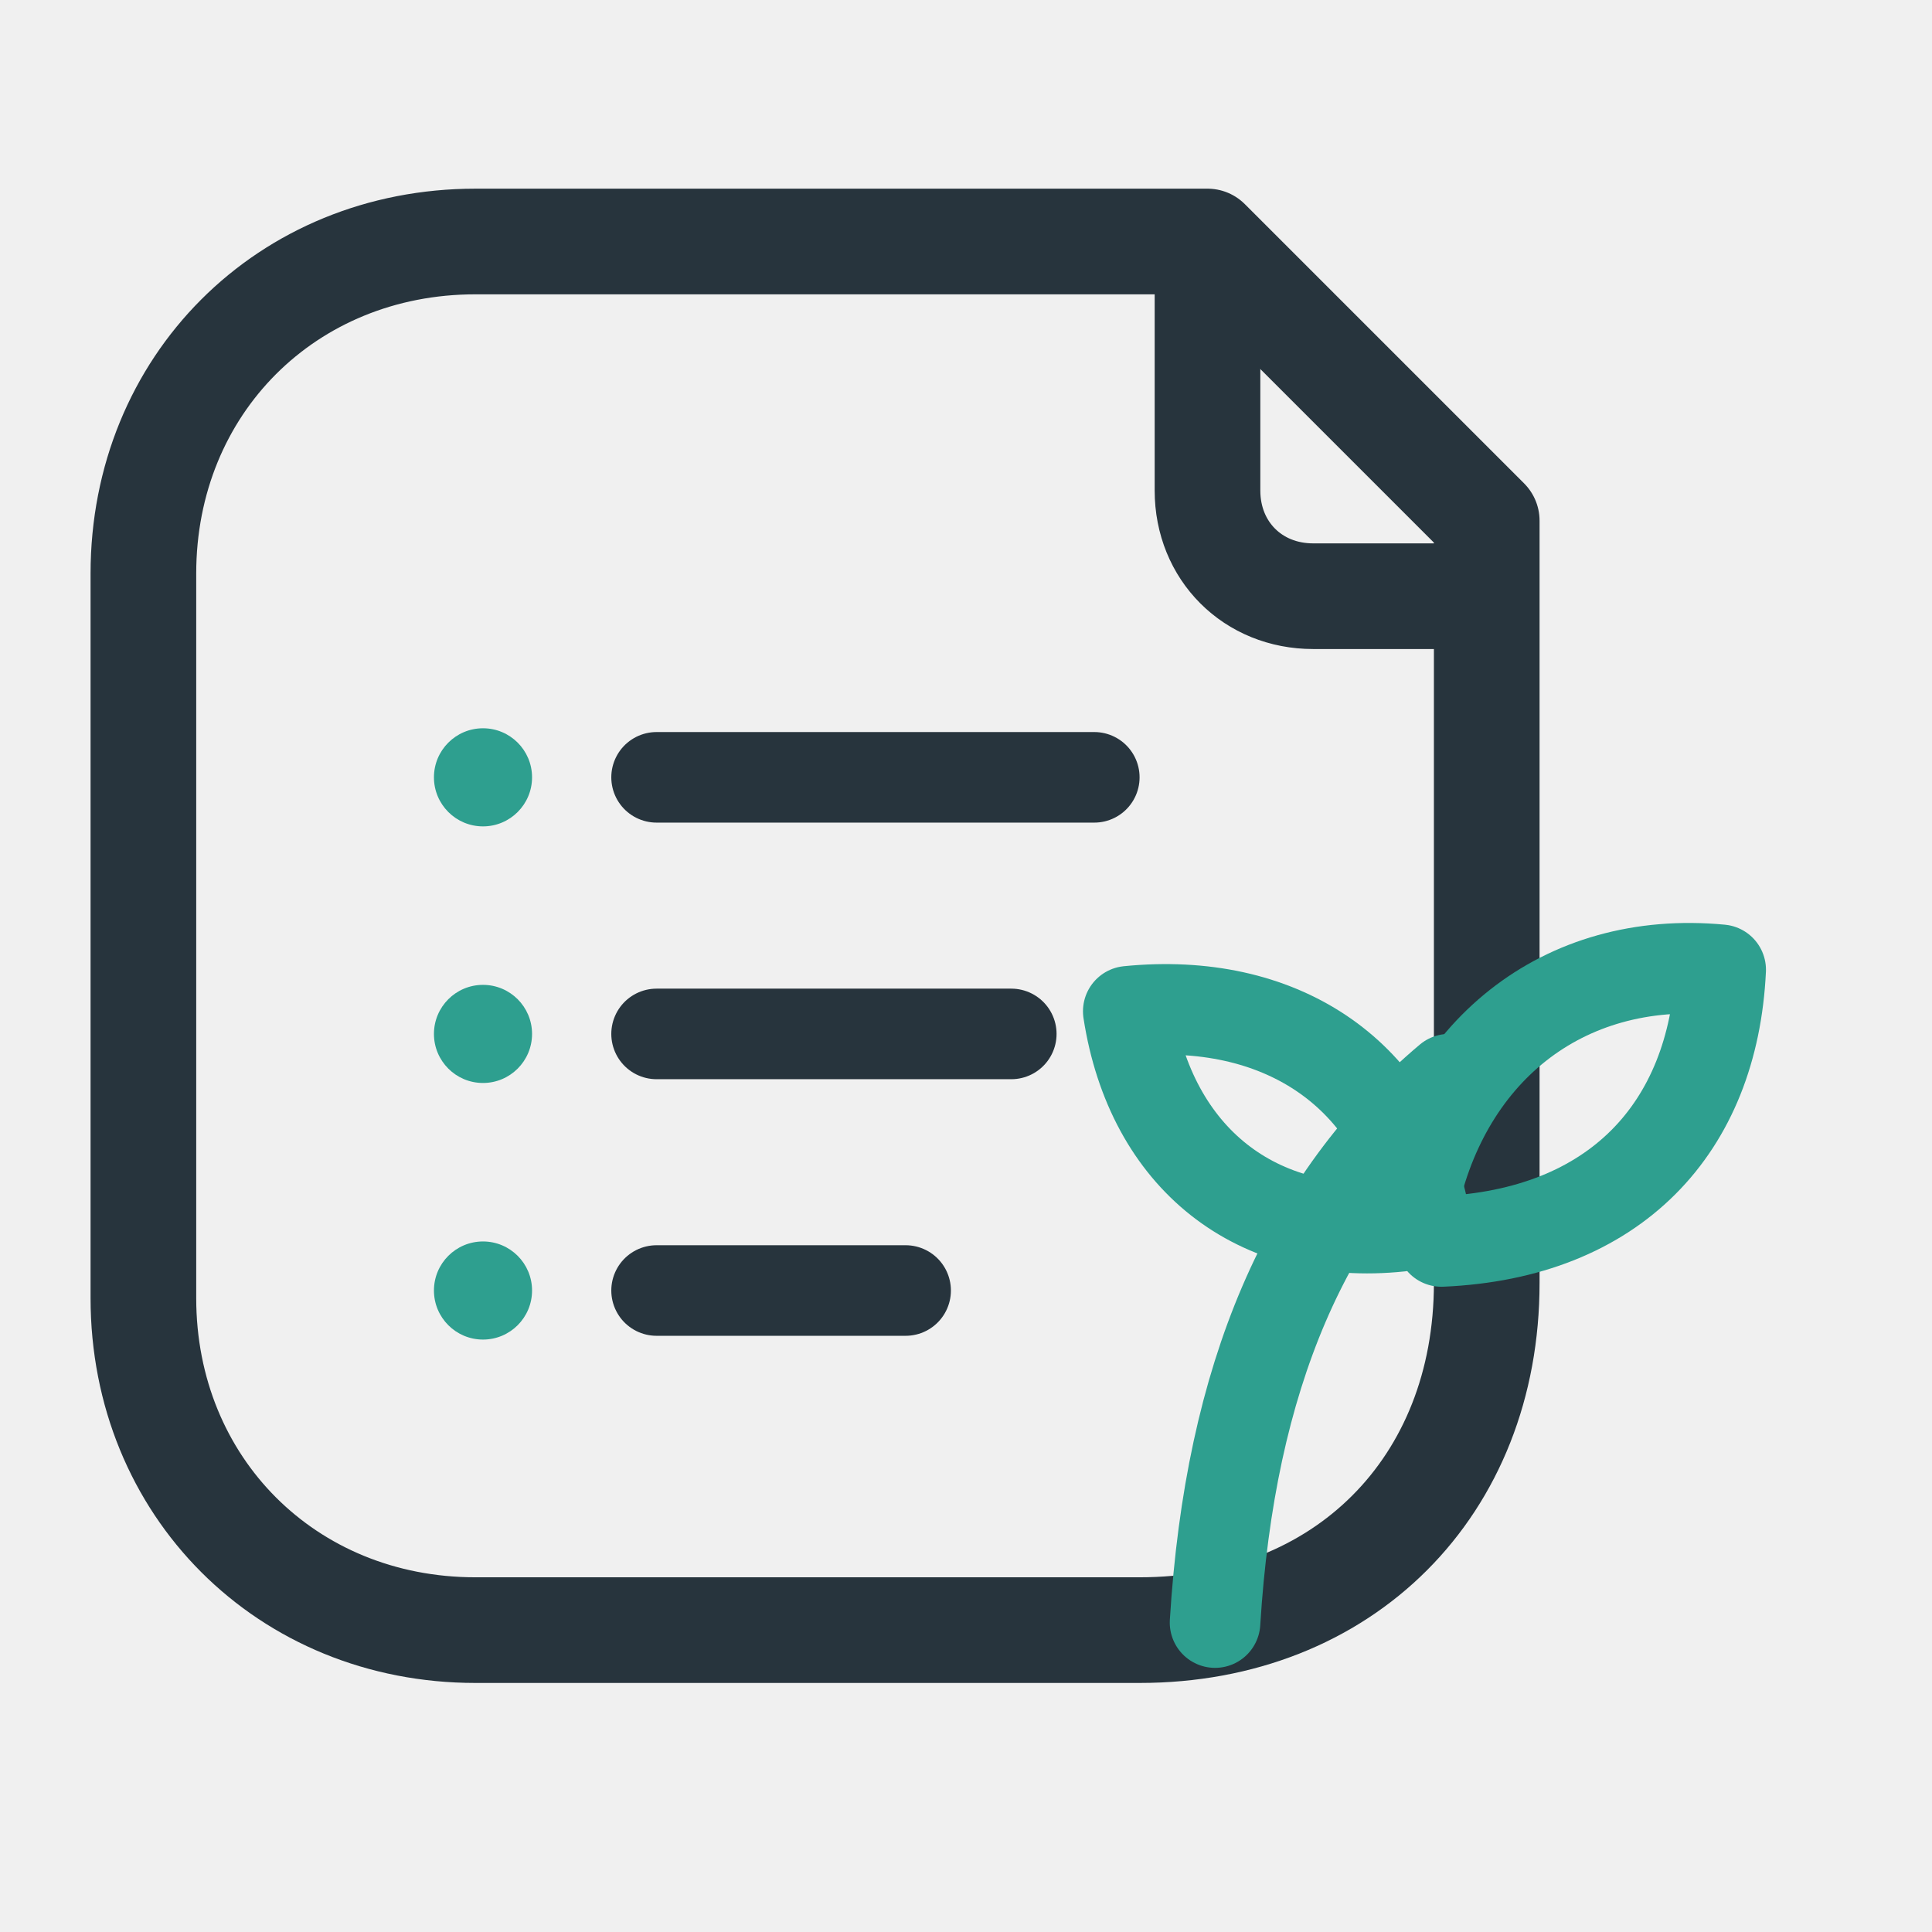
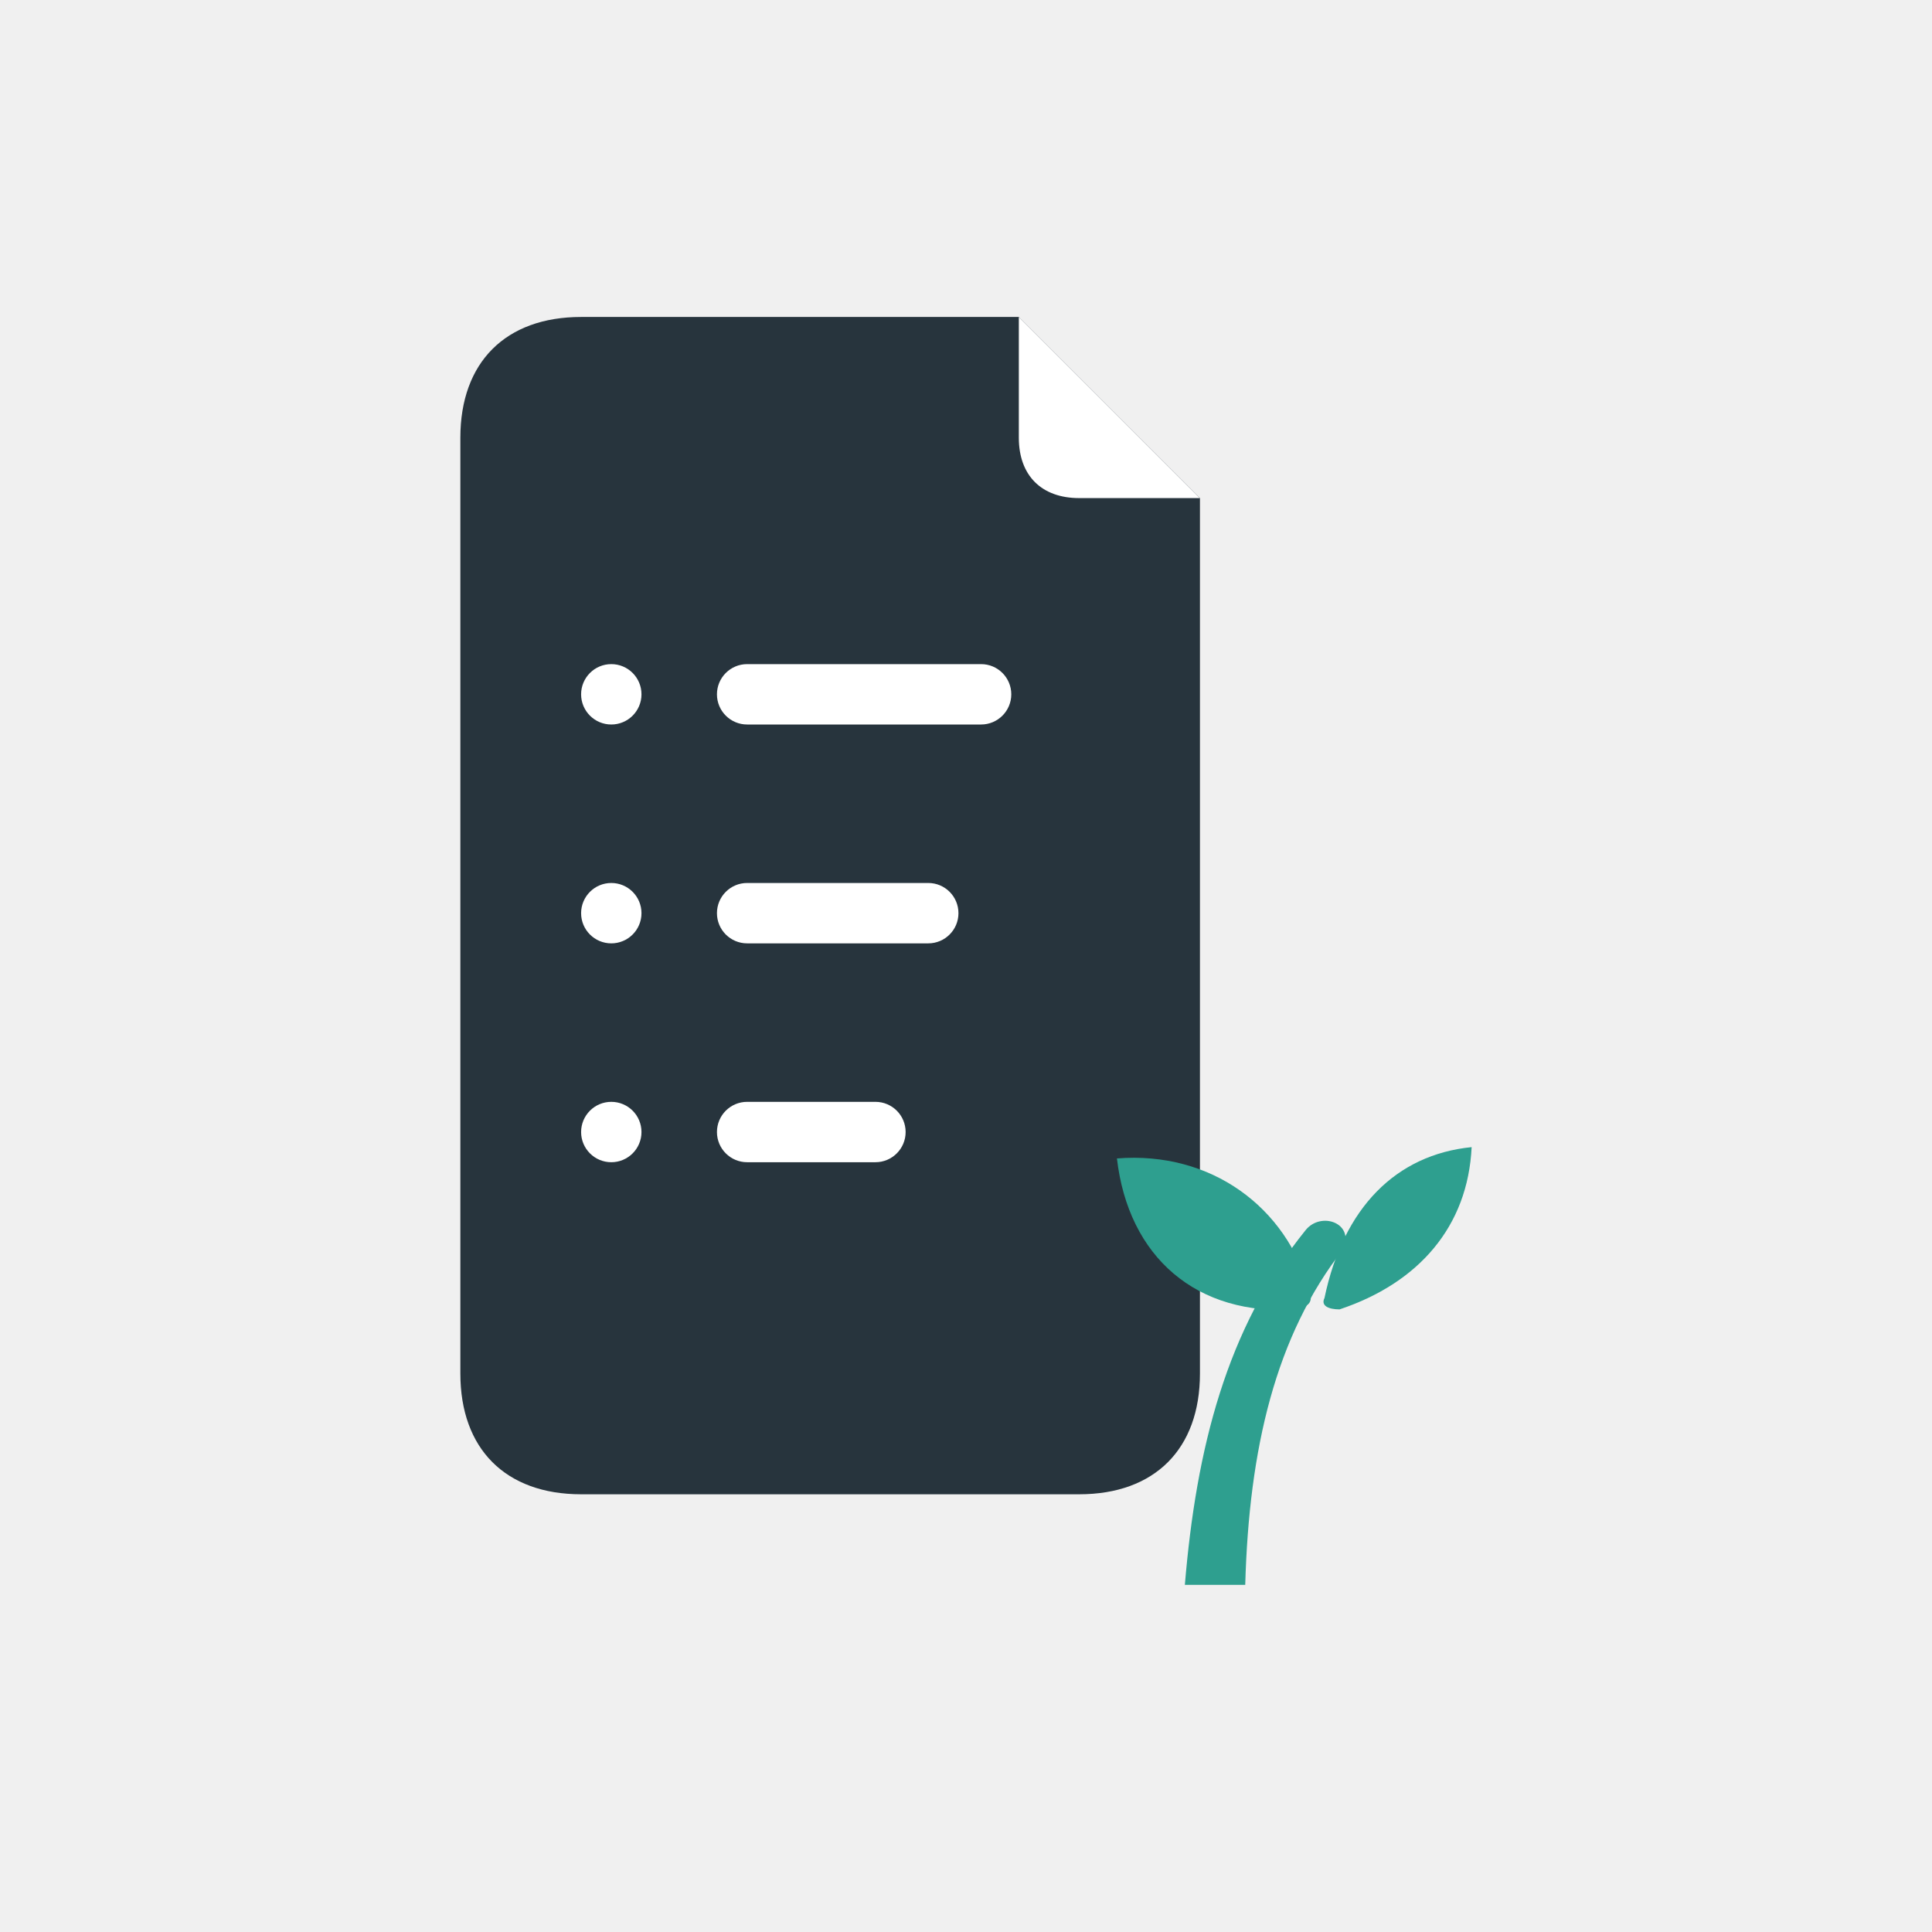
- <svg xmlns="http://www.w3.org/2000/svg" viewBox="0 0 512 512" role="img" aria-labelledby="title desc">
-   <g fill="none" stroke-linecap="round" stroke-linejoin="round">
-     <path d="M126 64h194l74 74v202c0 54-38 92-92 92H126c-50 0-88-38-88-88V152c0-50 38-88 88-88Z" stroke="#27343D" stroke-width="28" />
-     <path d="M320 66v64c0 16 12 28 28 28h44" stroke="#27343D" stroke-width="28" />
-     <circle cx="128" cy="206" r="13" fill="#2E9F8F" stroke="none" />
-     <path d="M174 206h116" stroke="#27343D" stroke-width="24" />
-     <circle cx="128" cy="274" r="13" fill="#2E9F8F" stroke="none" />
-     <path d="M174 274h94" stroke="#27343D" stroke-width="24" />
-     <circle cx="128" cy="342" r="13" fill="#2E9F8F" stroke="none" />
-     <path d="M174 342h66" stroke="#27343D" stroke-width="24" />
-     <path d="M322 430c4-65 24-112 62-144" stroke="#2E9F8F" stroke-width="24" />
-     <path d="M371 325c-38 4-66-18-72-57 40-4 70 16 78 52" stroke="#2E9F8F" stroke-width="24" />
-     <path d="M374 321c8-42 40-68 82-64-2 42-28 70-74 72" stroke="#2E9F8F" stroke-width="24" />
+ <svg xmlns="http://www.w3.org/2000/svg" viewBox="0 0 512 512" role="img" aria-labelledby="title desc" data-lifetxt-geometry="v2">
+   <g data-lifetxt-base="v2" shape-rendering="geometricPrecision">
+     <path data-lifetxt-part="notebook" d="M154 84H270L318 132V364C318 384 306 396 286 396H154C134 396 122 384 122 364V116C122 96 134 84 154 84Z" fill="#27343D" />
+     <path data-lifetxt-part="fold" d="M270 84V116C270 126 276 132 286 132H318Z" fill="#FFFFFF" />
+     <circle data-lifetxt-part="row-1-dot" cx="162" cy="184" r="8" fill="#FFFFFF" />
+     <rect data-lifetxt-part="row-1-line" x="190" y="176" width="78" height="16" rx="8" fill="#FFFFFF" />
+     <circle data-lifetxt-part="row-2-dot" cx="162" cy="242" r="8" fill="#FFFFFF" />
+     <rect data-lifetxt-part="row-2-line" x="190" y="234" width="64" height="16" rx="8" fill="#FFFFFF" />
+     <circle data-lifetxt-part="row-3-dot" cx="162" cy="300" r="8" fill="#FFFFFF" />
+     <rect data-lifetxt-part="row-3-line" x="190" y="292" width="50" height="16" rx="8" fill="#FFFFFF" />
+     <path data-lifetxt-part="stem" d="M314 420C317 384 325 352 346 326C350 321 359 324 356 331C338 354 331 384 330 420Z" fill="#2E9F8F" />
+     <path data-lifetxt-part="leaf-left" d="M344 347C317 349 299 333 296 307C321 305 341 320 347 342C348 345 347 346 344 347Z" fill="#2E9F8F" />
+     <path data-lifetxt-part="leaf-right" d="M351 344C356 320 370 306 390 304C389 325 376 340 355 347C352 347 350 346 351 344Z" fill="#2E9F8F" />
  </g>
</svg>
